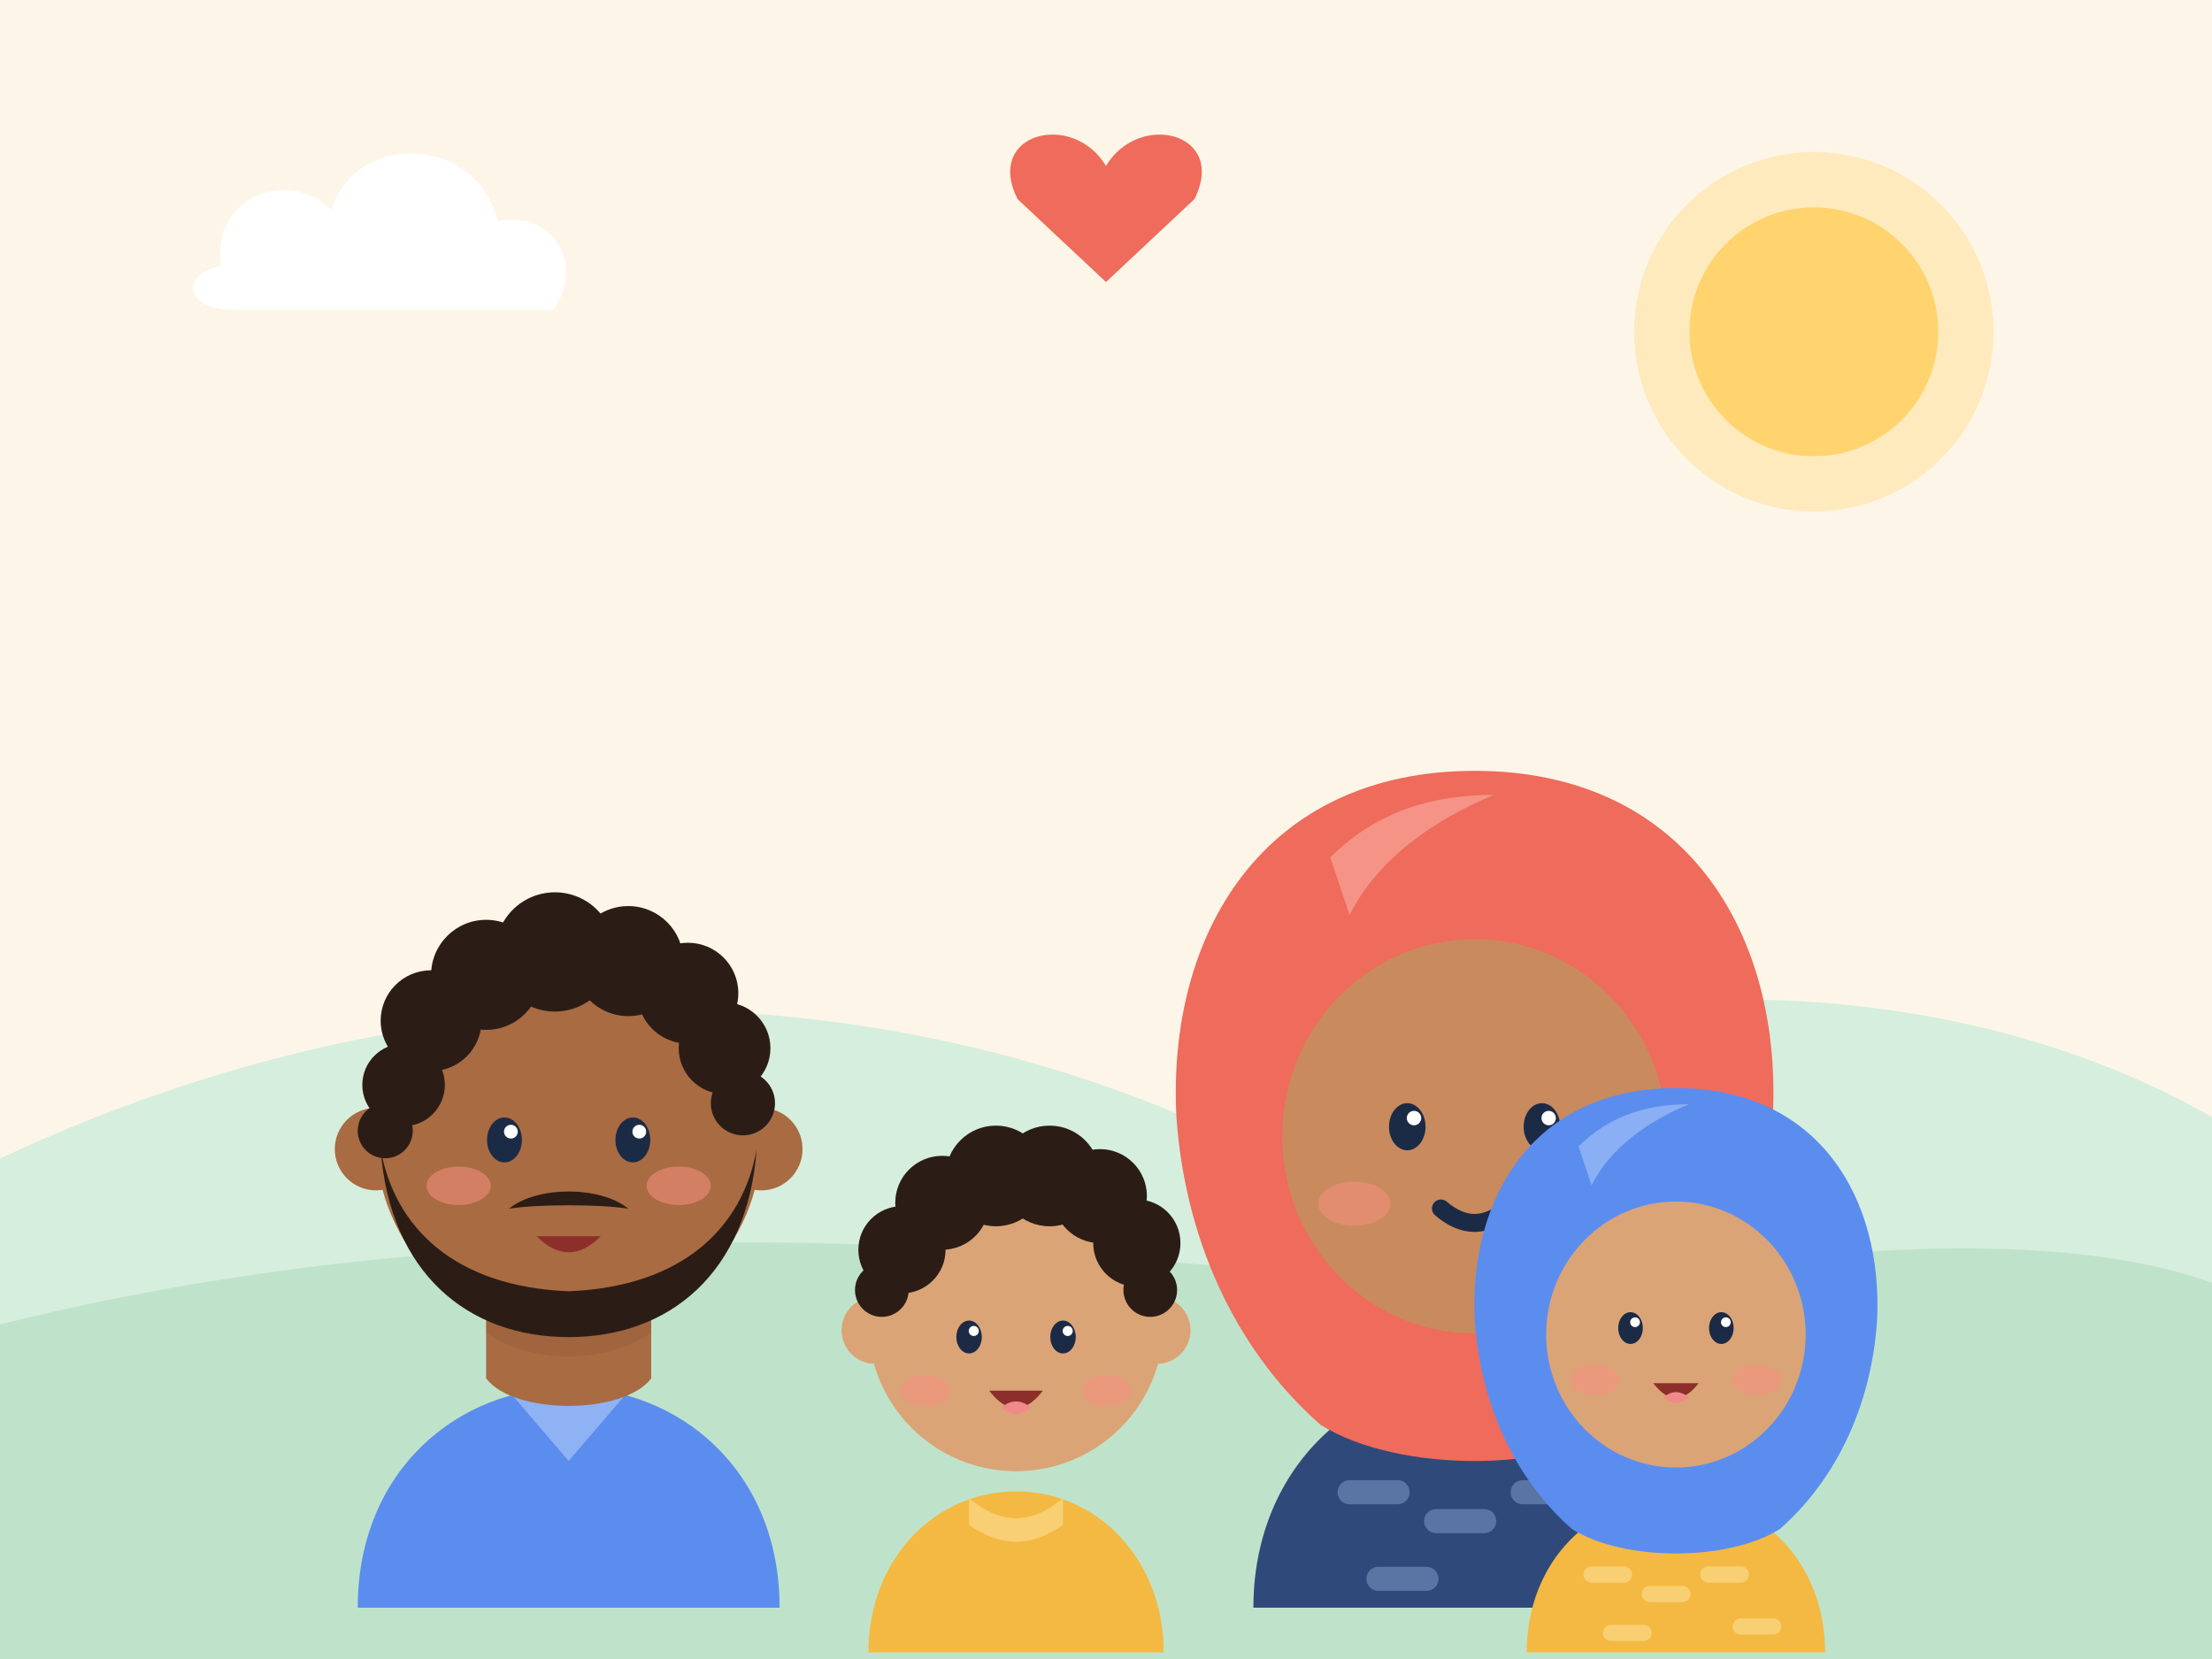
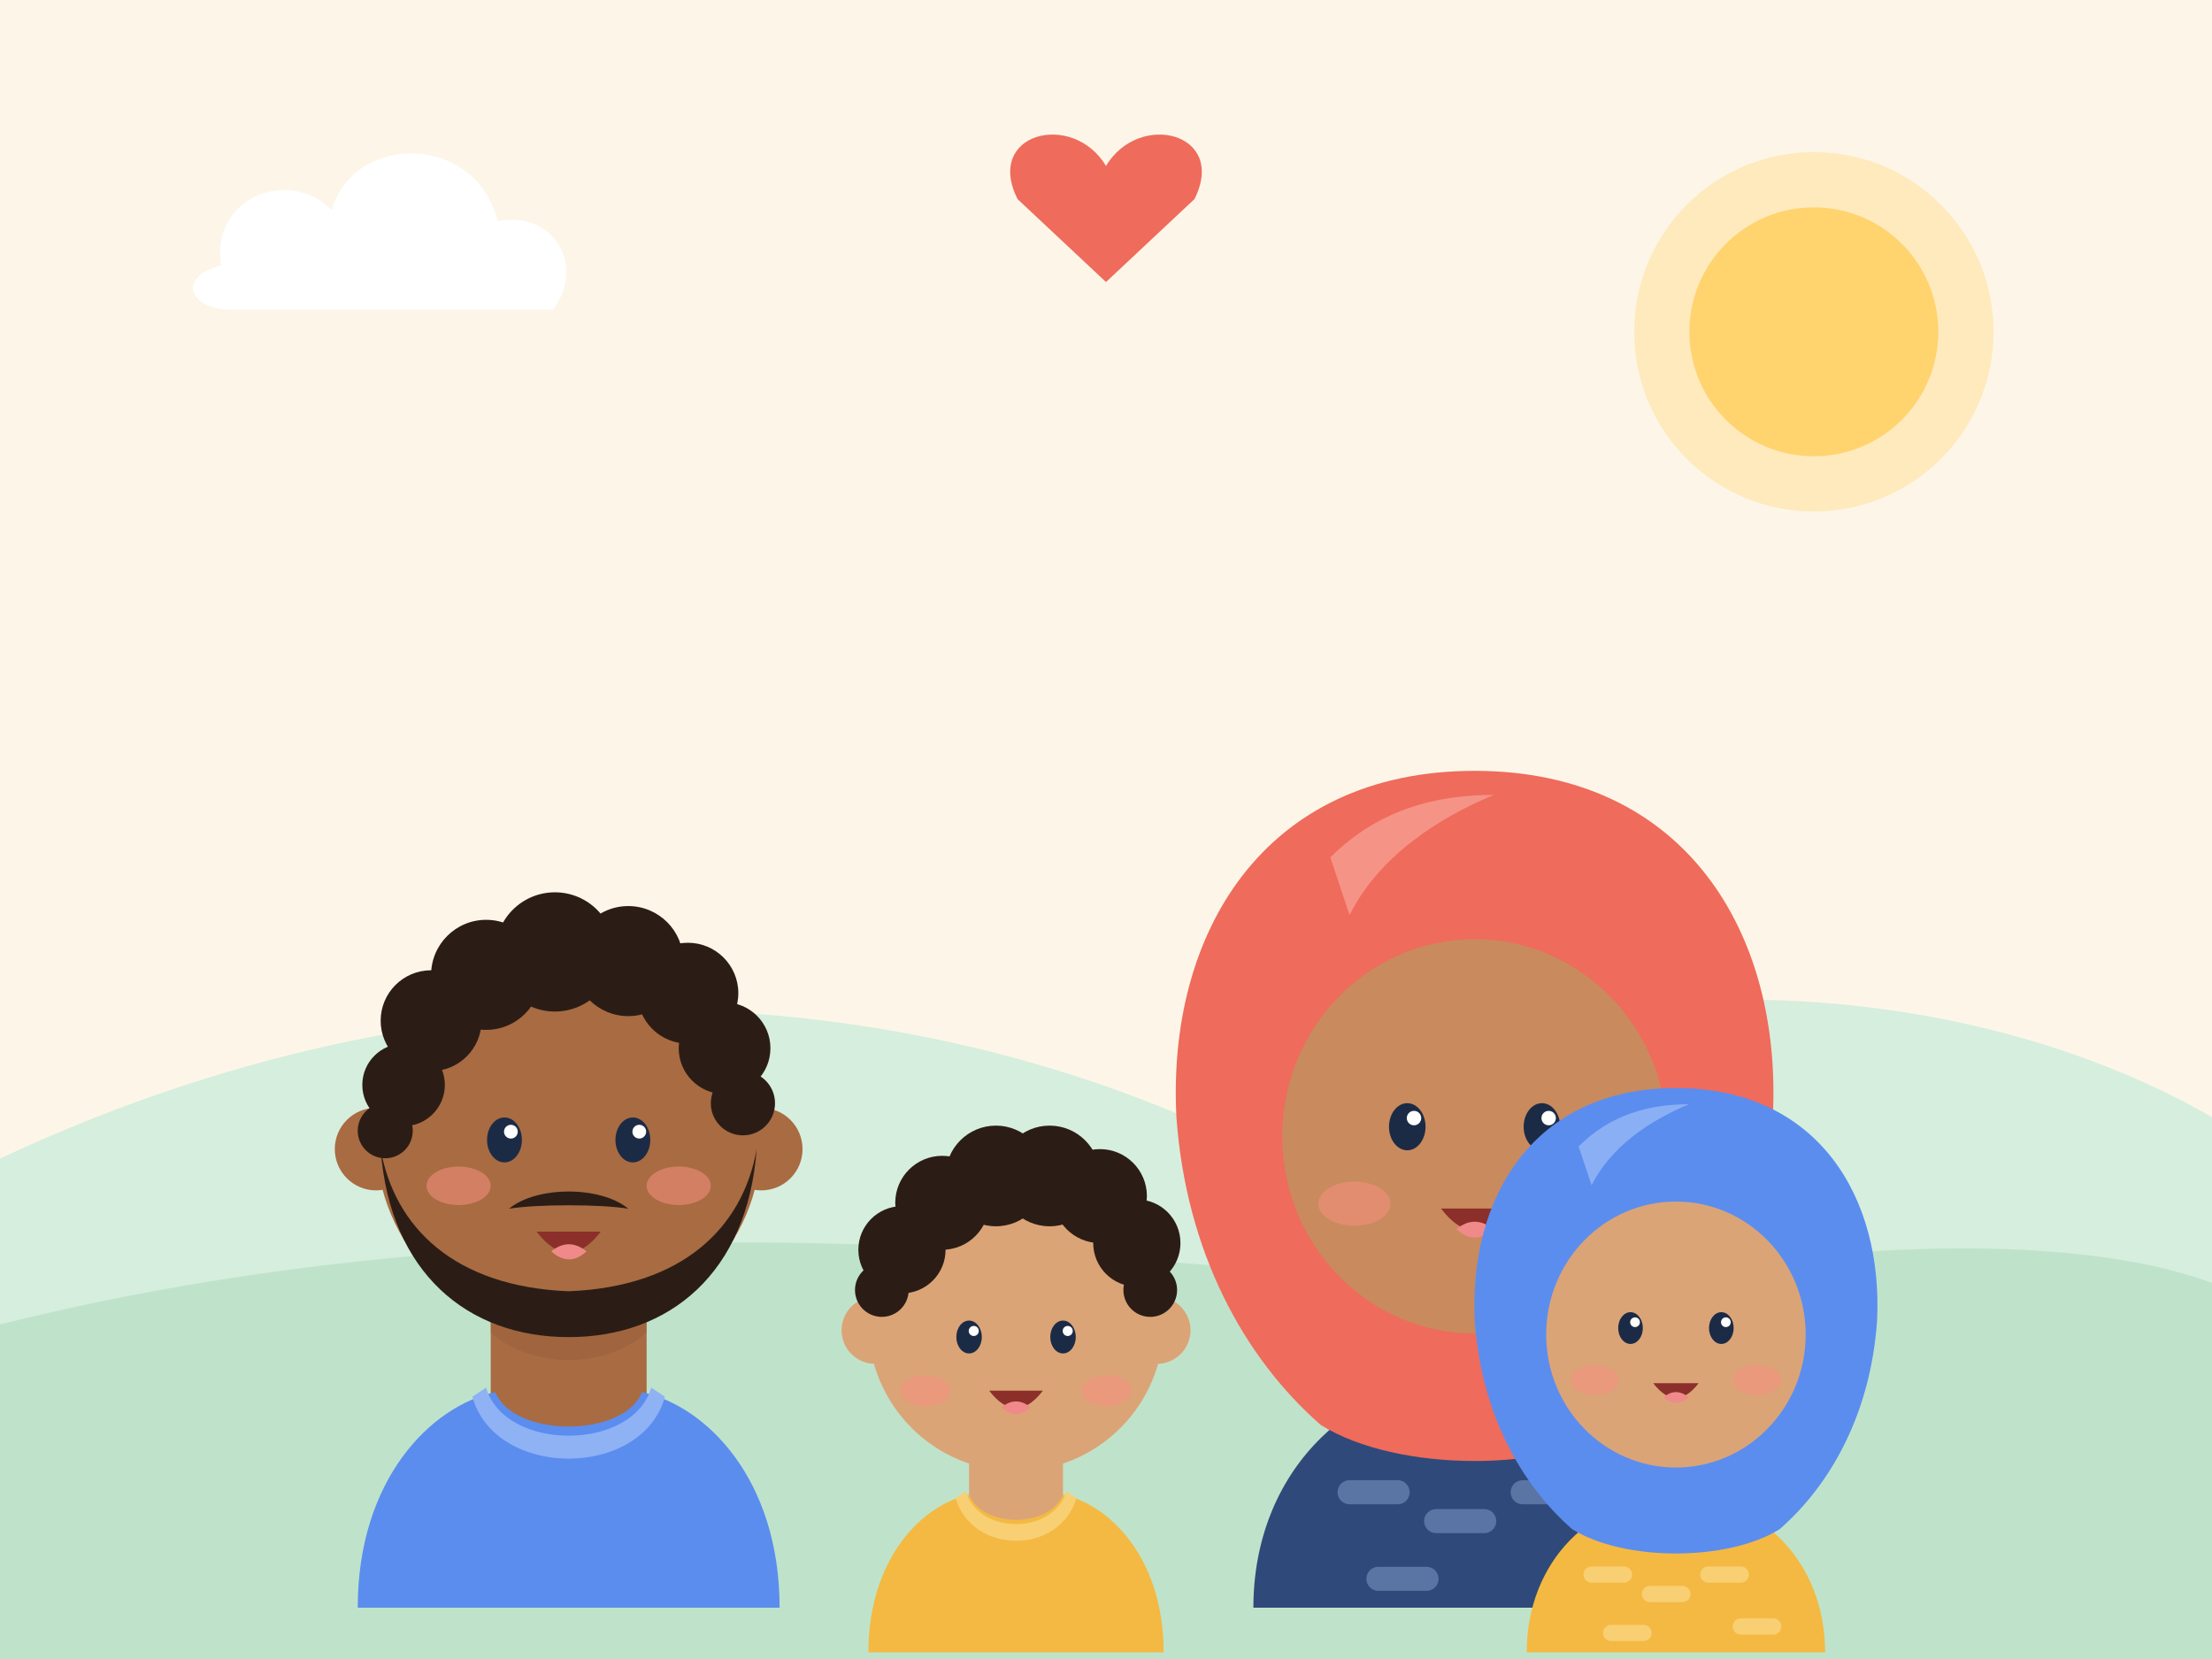
<svg xmlns="http://www.w3.org/2000/svg" viewBox="0 0 320 240" preserveAspectRatio="xMidYMid slice">
  <rect width="100%" height="100%" fill="#fdf6e8" />
  <g transform="translate(262.4 48.0)">
    <circle r="26" opacity=".35" fill="#ffd36e" />
  </g>
  <g transform="translate(262.4 48.0)">
    <circle r="18" fill="#ffd36e" />
  </g>
  <g transform="translate(32.0 38.4)">
    <path transform="scale(0.8)" d="M0 0 C -2 -12 12 -18 20 -10 C 24 -24 46 -24 50 -8 C 60 -10 66 0 60 8 L 2 8 C -6 8 -8 2 0 0 Z" fill="#ffffff" />
  </g>
  <path d="M0 167.6 C 64.0 137.6 128.0 141.6 176.0 163.6 C 224.0 137.6 281.6 139.6 320.0 161.6 V 999 H 0 Z" fill="#d6eedd" />
  <path d="M0 191.6 C 80.0 171.6 160.0 181.6 224.0 187.6 C 272.0 177.6 304.0 179.6 320.0 185.6 V 999 H 0 Z" fill="#bfe3ca" />
  <g transform="translate(22.4 82.1) scale(0.809) translate(-8.0 22.0) scale(0.820)">
-     <path d="M54 200 C 54 170 76 152 100 152 C 124 152 146 170 146 200 Z" fill="#5b8def" />
-   </g>
-   <g transform="translate(22.4 82.1) scale(0.809) translate(-8.0 22.0) scale(0.820)">
-     <path d="M88 154 L 100 168 L 112 154 Z" fill="#8fb2f5" />
-   </g>
-   <g transform="translate(22.4 82.1) scale(0.809) translate(-8.0 22.0) scale(0.820)">
-     <path d="M82 124 H 118 V 150 C 112 158 88 158 82 150 Z" fill="#a96b42" />
-   </g>
-   <g transform="translate(22.4 82.1) scale(0.809) translate(-8.0 22.0) scale(0.820)">
-     <path d="M82 134 C 92 142 108 142 118 134 V 140 C 108 147 92 147 82 140 Z" opacity=".35" fill="#8f5a37" />
+     <path d="M83 122 H 117 V 166 H 83 Z" fill="#a96b42" />
+   </g>
+   <g transform="translate(22.4 82.1) scale(0.809) translate(-8.0 22.0) scale(0.820)">
+     <path d="M83 132 C 92 141 108 141 117 132 V 140 C 108 148 92 148 83 140 Z" opacity=".35" fill="#8f5a37" />
+   </g>
+   <g transform="translate(22.4 82.1) scale(0.809) translate(-8.0 22.0) scale(0.820)">
+     <path d="M54 200 C 54 172 70 156 84 153 C 88 163 112 163 116 153 C 130 156 146 172 146 200 Z" fill="#5b8def" />
+   </g>
+   <g transform="translate(22.4 82.1) scale(0.809) translate(-8.0 22.0) scale(0.820)">
+     <path d="M82 152 C 86 166 114 166 118 152 L 121 154 C 116 172 84 172 79 154 Z" fill="#8fb2f5" />
  </g>
  <g transform="translate(22.4 82.1) scale(0.809) translate(-8.0 22.0) scale(0.820)">
    <circle cx="58" cy="100" r="9" fill="#a96b42" />
  </g>
  <g transform="translate(22.4 82.1) scale(0.809) translate(-8.0 22.0) scale(0.820)">
    <circle cx="142" cy="100" r="9" fill="#a96b42" />
  </g>
  <g transform="translate(22.4 82.1) scale(0.809) translate(-8.0 22.0) scale(0.820)">
    <circle cx="100" cy="98" r="42" fill="#a96b42" />
  </g>
  <g transform="translate(22.4 82.1) scale(0.809) translate(-8.0 22.0) scale(0.820)">
    <circle cx="64" cy="86" r="9" fill="#2b1d16" />
    <circle cx="70" cy="72" r="11" fill="#2b1d16" />
    <circle cx="82" cy="62" r="12" fill="#2b1d16" />
    <circle cx="97" cy="57" r="13" fill="#2b1d16" />
    <circle cx="113" cy="59" r="12" fill="#2b1d16" />
    <circle cx="126" cy="66" r="11" fill="#2b1d16" />
    <circle cx="134" cy="78" r="10" fill="#2b1d16" />
    <circle cx="138" cy="90" r="7" fill="#2b1d16" />
    <circle cx="60" cy="96" r="6" fill="#2b1d16" />
  </g>
  <g transform="translate(22.4 82.1) scale(0.809) translate(-8.0 22.0) scale(0.820)">
    <path d="M59 100 C 61 127 78 141 100 141 C 122 141 139 127 141 100 C 138 117 125 130 100 131 C 75 130 62 117 59 100 Z" fill="#2b1d16" />
  </g>
  <g transform="translate(22.4 82.1) scale(0.809) translate(-8.0 22.0) scale(0.820)">
    <path d="M87 113 C 93 108 107 108 113 113 C 107 112 93 112 87 113 Z" fill="#2b1d16" />
  </g>
  <g transform="translate(22.4 82.1) scale(0.809) translate(-8.0 22.0) scale(0.820)">
    <ellipse cx="86" cy="98" rx="3.8" ry="4.9" fill="#1c2b45" />
  </g>
  <g transform="translate(22.4 82.1) scale(0.809) translate(-8.0 22.0) scale(0.820)">
    <circle cx="87.4" cy="96.2" r="1.5" fill="#fff" />
  </g>
  <g transform="translate(22.4 82.1) scale(0.809) translate(-8.0 22.0) scale(0.820)">
    <ellipse cx="114" cy="98" rx="3.8" ry="4.9" fill="#1c2b45" />
  </g>
  <g transform="translate(22.4 82.1) scale(0.809) translate(-8.0 22.0) scale(0.820)">
    <circle cx="115.4" cy="96.2" r="1.5" fill="#fff" />
  </g>
  <g transform="translate(22.4 82.1) scale(0.809) translate(-8.0 22.0) scale(0.820)">
    <ellipse cx="76" cy="108" rx="7" ry="4.2" opacity=".55" fill="#f58f80" />
    <ellipse cx="124" cy="108" rx="7" ry="4.2" opacity=".55" fill="#f58f80" />
  </g>
  <g transform="translate(22.4 82.1) scale(0.809) translate(-8.0 22.0) scale(0.820)">
-     <path d="M93 119 q7 7 14 0 Z" fill="#8c2f2a" />
+     <path d="M93 118 q7 9.1 14 0 Z" fill="#8c2f2a" />
+   </g>
+   <g transform="translate(22.4 82.1) scale(0.809) translate(-8.0 22.0) scale(0.820)">
+     <path d="M96.2 122.3 q3.9 3.5 7.7 0 q-3.9 -3.1 -7.7 0 Z" fill="#f08a8a" />
  </g>
  <g transform="translate(22.4 82.1) scale(0.809) translate(150.0 14.0) scale(0.860)">
    <path d="M54 200 C 54 172 74 152 100 152 C 126 152 146 172 146 200 Z" fill="#2f4a7a" />
  </g>
  <g transform="translate(22.4 82.1) scale(0.809) translate(150.0 14.0) scale(0.860)">
    <path d="M74 176 h10 M92 182 h10 M110 176 h10 M120 192 h10 M80 194 h10" stroke="#5a74a3" stroke-width="5" stroke-linecap="round" fill="#5a74a3" />
  </g>
  <g transform="translate(22.4 82.1) scale(0.809) translate(150.0 14.0) scale(0.860)">
    <path d="M100 26 C 56 26 36 60 38 98 C 40 126 52 148 68 162 C 84 172 116 172 132 162 C 148 148 160 126 162 98 C 164 60 144 26 100 26 Z" fill="#ef6b5b" />
  </g>
  <g transform="translate(22.4 82.1) scale(0.809) translate(150.0 14.0) scale(0.860)">
    <path d="M70 44 C 80 34 92 31 104 31 C 92 36 80 44 74 56 Z" opacity=".9" fill="#f6988c" />
  </g>
  <g transform="translate(22.4 82.1) scale(0.809) translate(150.0 14.0) scale(0.860)">
    <ellipse cx="100" cy="102" rx="40" ry="41" fill="#c98a5e" />
  </g>
  <g transform="translate(22.4 82.1) scale(0.809) translate(150.0 14.0) scale(0.860)">
    <ellipse cx="86" cy="100" rx="3.8" ry="4.9" fill="#1c2b45" />
  </g>
  <g transform="translate(22.4 82.1) scale(0.809) translate(150.0 14.0) scale(0.860)">
    <circle cx="87.4" cy="98.2" r="1.5" fill="#fff" />
  </g>
  <g transform="translate(22.4 82.1) scale(0.809) translate(150.0 14.0) scale(0.860)">
    <ellipse cx="114" cy="100" rx="3.8" ry="4.9" fill="#1c2b45" />
  </g>
  <g transform="translate(22.4 82.1) scale(0.809) translate(150.0 14.0) scale(0.860)">
    <circle cx="115.4" cy="98.2" r="1.5" fill="#fff" />
  </g>
  <g transform="translate(22.4 82.1) scale(0.809) translate(150.0 14.0) scale(0.860)">
    <ellipse cx="75" cy="116" rx="7.5" ry="4.6" opacity=".55" fill="#f58f80" />
  </g>
  <g transform="translate(22.4 82.1) scale(0.809) translate(150.0 14.0) scale(0.860)">
    <ellipse cx="125" cy="116" rx="7.5" ry="4.6" opacity=".55" fill="#f58f80" />
  </g>
  <g transform="translate(22.4 82.1) scale(0.809) translate(150.0 14.0) scale(0.860)">
-     <path d="M93 117 q7 6.0 14 0" fill="none" stroke="#1c2b45" stroke-width="3.74" stroke-linecap="round" stroke-linejoin="round" />
-   </g>
-   <g transform="translate(22.4 82.1) scale(0.809) translate(94.0 74.0) scale(0.600)">
-     <path d="M56 200 C 56 172 76 152 100 152 C 124 152 144 172 144 200 Z" fill="#f4b942" />
-   </g>
-   <g transform="translate(22.4 82.1) scale(0.809) translate(94.0 74.0) scale(0.600)">
-     <path d="M86 154 q14 12 28 0 v8 q-14 10 -28 0 Z" fill="#f8cf73" />
+     <path d="M93 117 q7 9.1 14 0 Z" fill="#8c2f2a" />
+   </g>
+   <g transform="translate(22.4 82.1) scale(0.809) translate(150.0 14.0) scale(0.860)">
+     <path d="M96.2 121.3 q3.9 3.5 7.7 0 q-3.9 -3.1 -7.7 0 Z" fill="#f08a8a" />
+   </g>
+   <g transform="translate(22.4 82.1) scale(0.809) translate(94.0 74.0) scale(0.600)">
+     <path d="M86 128 H 114 V 166 H 86 Z" fill="#dba477" />
+   </g>
+   <g transform="translate(22.4 82.1) scale(0.809) translate(94.0 74.0) scale(0.600)">
+     <path d="M56 200 C 56 172 72 156 86 153 C 90 163 110 163 114 153 C 128 156 144 172 144 200 Z" fill="#f4b942" />
+   </g>
+   <g transform="translate(22.4 82.1) scale(0.809) translate(94.0 74.0) scale(0.600)">
+     <path d="M85 152 C 89 165 111 165 115 152 L 118 154 C 113 171 87 171 82 154 Z" fill="#f8cf73" />
  </g>
  <g transform="translate(22.4 82.1) scale(0.809) translate(94.0 74.0) scale(0.600)">
    <circle cx="58" cy="104" r="10" fill="#dba477" />
  </g>
  <g transform="translate(22.4 82.1) scale(0.809) translate(94.0 74.0) scale(0.600)">
    <circle cx="142" cy="104" r="10" fill="#dba477" />
  </g>
  <g transform="translate(22.4 82.1) scale(0.809) translate(94.0 74.0) scale(0.600)">
    <circle cx="100" cy="102" r="44" fill="#dba477" />
  </g>
  <g transform="translate(22.4 82.1) scale(0.809) translate(94.0 74.0) scale(0.600)">
    <circle cx="66" cy="80" r="13" fill="#2b1d16" />
    <circle cx="78" cy="66" r="14" fill="#2b1d16" />
    <circle cx="94" cy="58" r="15" fill="#2b1d16" />
    <circle cx="110" cy="58" r="15" fill="#2b1d16" />
    <circle cx="125" cy="64" r="14" fill="#2b1d16" />
    <circle cx="136" cy="78" r="13" fill="#2b1d16" />
    <circle cx="140" cy="92" r="8" fill="#2b1d16" />
    <circle cx="60" cy="92" r="8" fill="#2b1d16" />
  </g>
  <g transform="translate(22.4 82.1) scale(0.809) translate(94.0 74.0) scale(0.600)">
    <ellipse cx="86" cy="106" rx="3.8" ry="4.9" fill="#1c2b45" />
  </g>
  <g transform="translate(22.4 82.1) scale(0.809) translate(94.0 74.0) scale(0.600)">
    <circle cx="87.4" cy="104.2" r="1.5" fill="#fff" />
  </g>
  <g transform="translate(22.4 82.1) scale(0.809) translate(94.0 74.0) scale(0.600)">
    <ellipse cx="114" cy="106" rx="3.8" ry="4.9" fill="#1c2b45" />
  </g>
  <g transform="translate(22.4 82.1) scale(0.809) translate(94.0 74.0) scale(0.600)">
    <circle cx="115.4" cy="104.2" r="1.5" fill="#fff" />
  </g>
  <g transform="translate(22.4 82.1) scale(0.809) translate(94.0 74.0) scale(0.600)">
    <ellipse cx="73" cy="122" rx="7.5" ry="4.6" opacity=".55" fill="#f58f80" />
  </g>
  <g transform="translate(22.4 82.1) scale(0.809) translate(94.0 74.0) scale(0.600)">
    <ellipse cx="127" cy="122" rx="7.5" ry="4.6" opacity=".55" fill="#f58f80" />
  </g>
  <g transform="translate(22.4 82.1) scale(0.809) translate(94.0 74.0) scale(0.600)">
    <path d="M92 122 q8 10.4 16 0 Z" fill="#8c2f2a" />
  </g>
  <g transform="translate(22.4 82.1) scale(0.809) translate(94.0 74.0) scale(0.600)">
    <path d="M95.6 127.0 q4.4 4.0 8.8 0 q-4.4 -3.6 -8.8 0 Z" fill="#f08a8a" />
  </g>
  <g transform="translate(22.4 82.1) scale(0.809) translate(214.0 78.0) scale(0.580)">
    <path d="M54 200 C 54 172 74 152 100 152 C 126 152 146 172 146 200 Z" fill="#f4b942" />
  </g>
  <g transform="translate(22.4 82.1) scale(0.809) translate(214.0 78.0) scale(0.580)">
    <path d="M74 176 h10 M92 182 h10 M110 176 h10 M120 192 h10 M80 194 h10" stroke="#f8cf73" stroke-width="5" stroke-linecap="round" fill="#f8cf73" />
  </g>
  <g transform="translate(22.4 82.1) scale(0.809) translate(214.0 78.0) scale(0.580)">
    <path d="M100 26 C 56 26 36 60 38 98 C 40 126 52 148 68 162 C 84 172 116 172 132 162 C 148 148 160 126 162 98 C 164 60 144 26 100 26 Z" fill="#5b8def" />
  </g>
  <g transform="translate(22.4 82.1) scale(0.809) translate(214.0 78.0) scale(0.580)">
    <path d="M70 44 C 80 34 92 31 104 31 C 92 36 80 44 74 56 Z" opacity=".9" fill="#8fb2f5" />
  </g>
  <g transform="translate(22.4 82.1) scale(0.809) translate(214.0 78.0) scale(0.580)">
    <ellipse cx="100" cy="102" rx="40" ry="41" fill="#dba477" />
  </g>
  <g transform="translate(22.4 82.1) scale(0.809) translate(214.0 78.0) scale(0.580)">
    <ellipse cx="86" cy="100" rx="3.8" ry="4.9" fill="#1c2b45" />
  </g>
  <g transform="translate(22.4 82.1) scale(0.809) translate(214.0 78.0) scale(0.580)">
    <circle cx="87.4" cy="98.2" r="1.5" fill="#fff" />
  </g>
  <g transform="translate(22.4 82.1) scale(0.809) translate(214.0 78.0) scale(0.580)">
    <ellipse cx="114" cy="100" rx="3.8" ry="4.9" fill="#1c2b45" />
  </g>
  <g transform="translate(22.4 82.1) scale(0.809) translate(214.0 78.0) scale(0.580)">
    <circle cx="115.4" cy="98.2" r="1.5" fill="#fff" />
  </g>
  <g transform="translate(22.4 82.1) scale(0.809) translate(214.0 78.0) scale(0.580)">
    <ellipse cx="75" cy="116" rx="7.5" ry="4.6" opacity=".55" fill="#f58f80" />
  </g>
  <g transform="translate(22.4 82.1) scale(0.809) translate(214.0 78.0) scale(0.580)">
    <ellipse cx="125" cy="116" rx="7.5" ry="4.6" opacity=".55" fill="#f58f80" />
  </g>
  <g transform="translate(22.4 82.1) scale(0.809) translate(214.0 78.0) scale(0.580)">
    <path d="M93 117 q7 9.1 14 0 Z" fill="#8c2f2a" />
  </g>
  <g transform="translate(22.4 82.1) scale(0.809) translate(214.0 78.0) scale(0.580)">
    <path d="M96.2 121.3 q3.9 3.5 7.7 0 q-3.9 -3.1 -7.7 0 Z" fill="#f08a8a" />
  </g>
  <g transform="translate(160.0 28.8)">
    <path transform="scale(0.8)" d="M0 -6 c -6 -10 -22 -6 -16 6 l 16 15 l 16 -15 c 6 -12 -10 -16 -16 -6 z" fill="#ef6b5b" />
  </g>
</svg>
